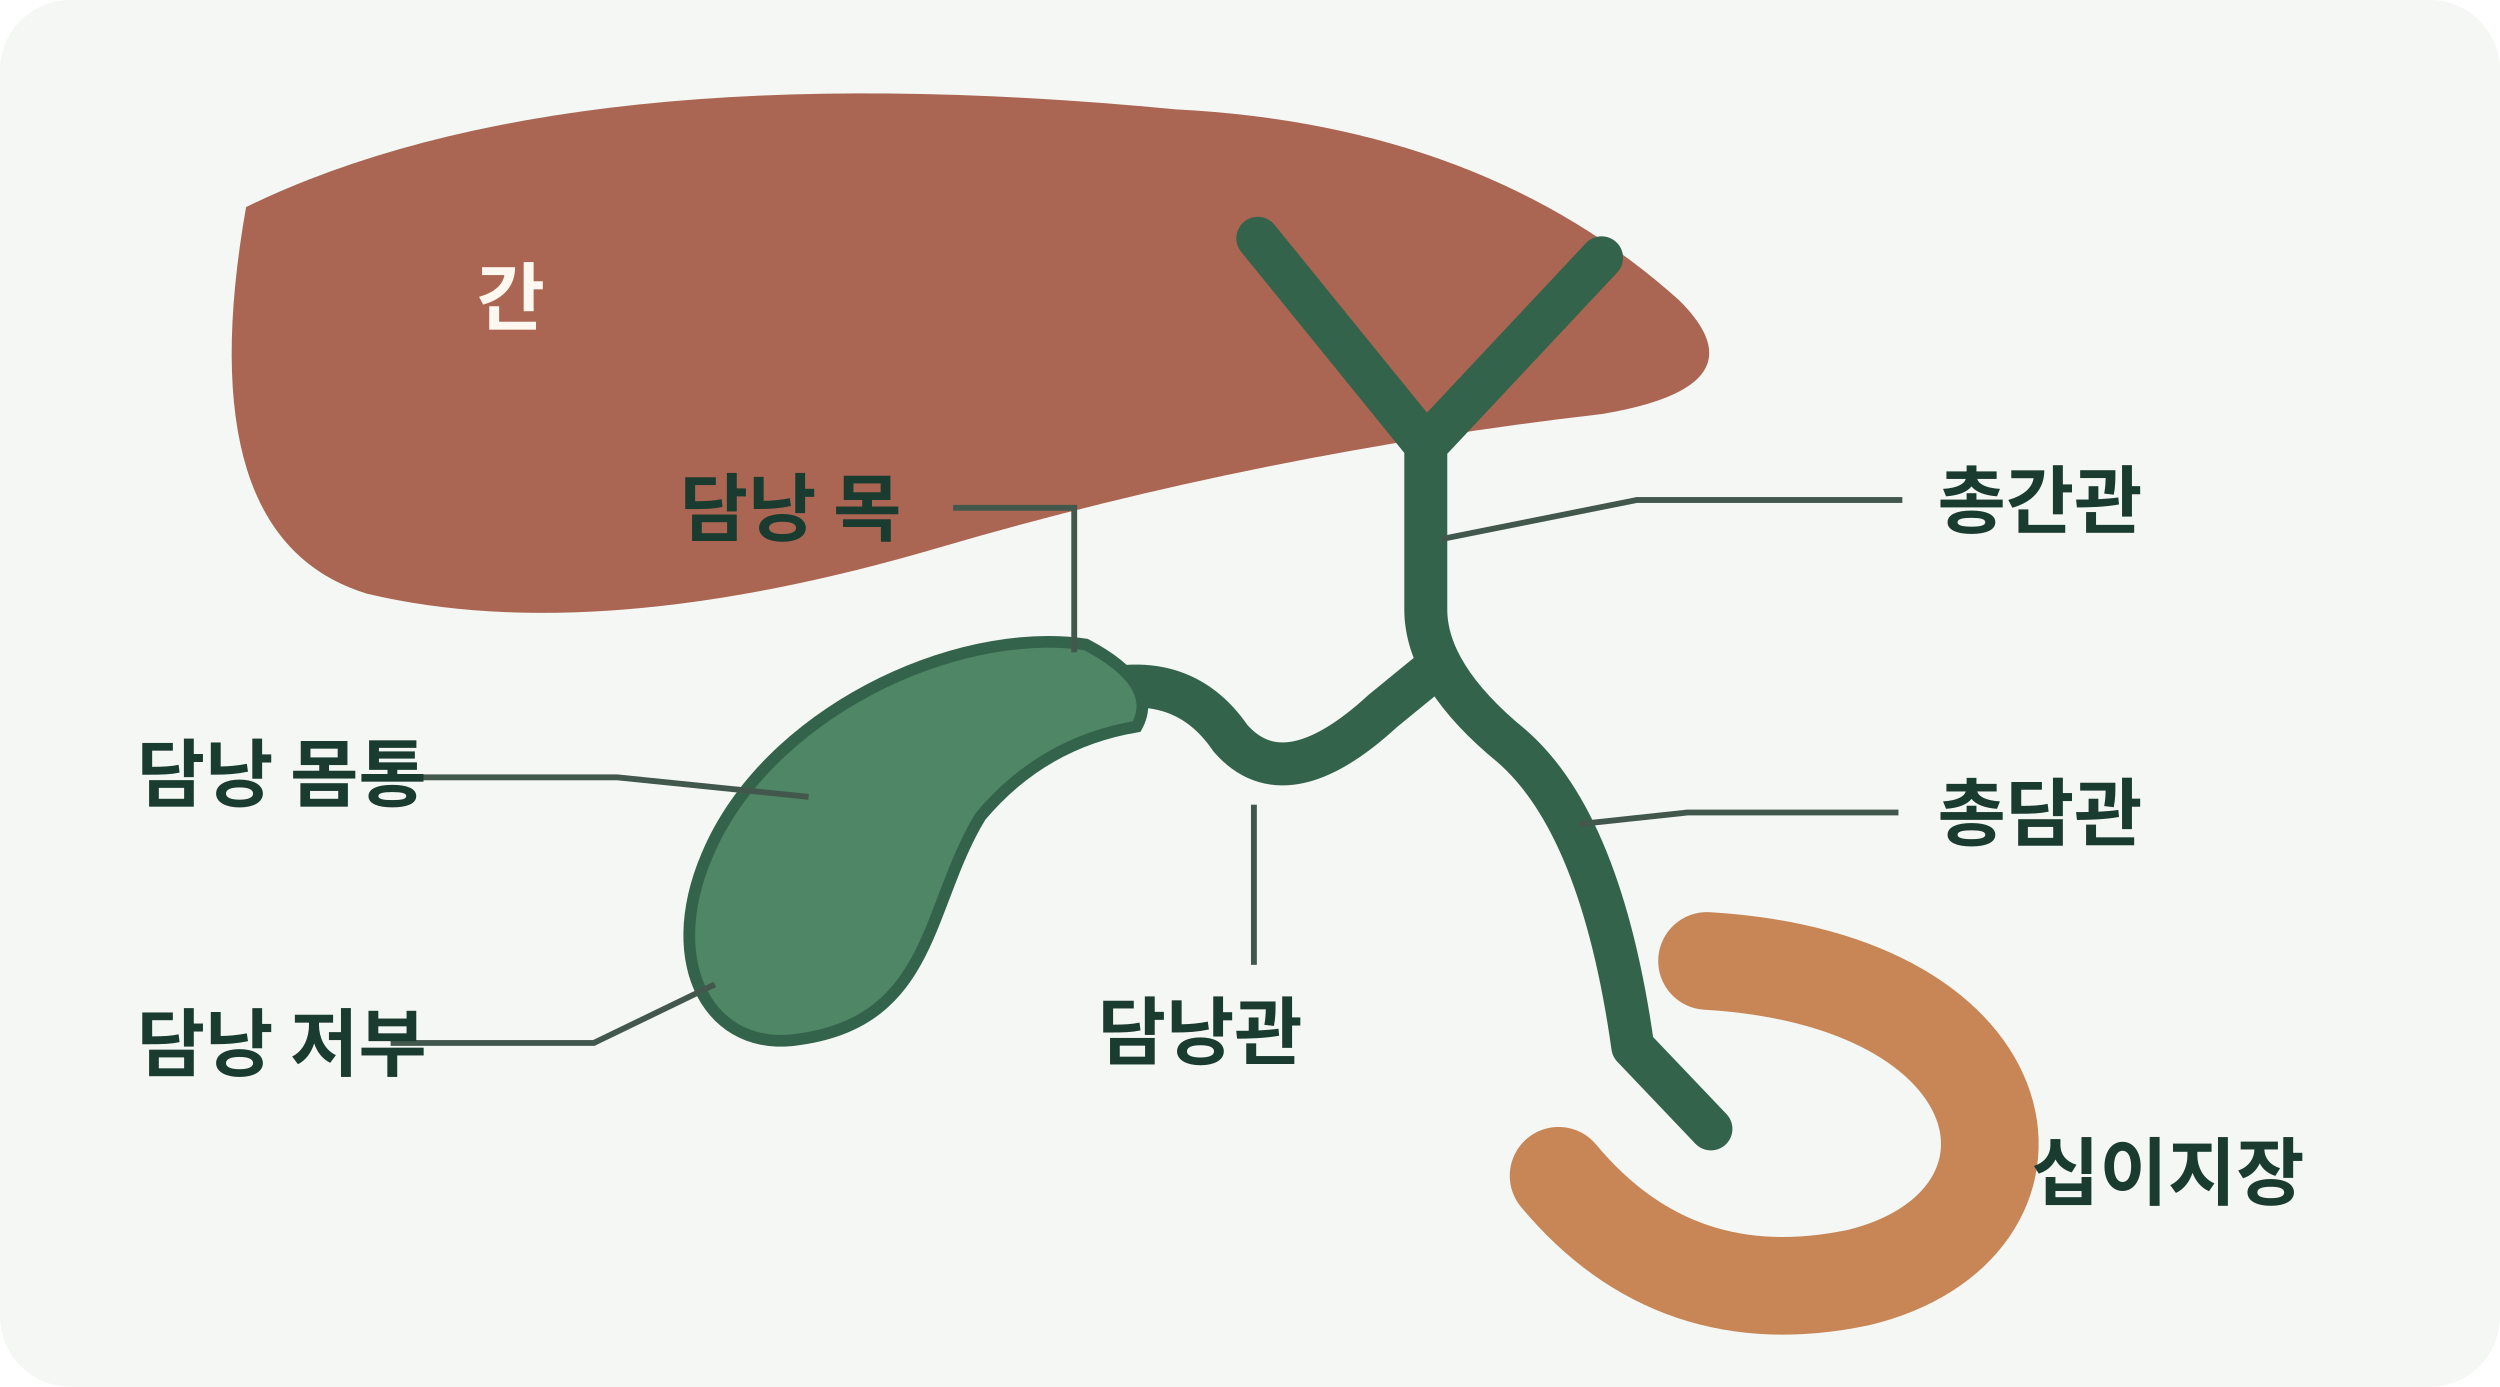
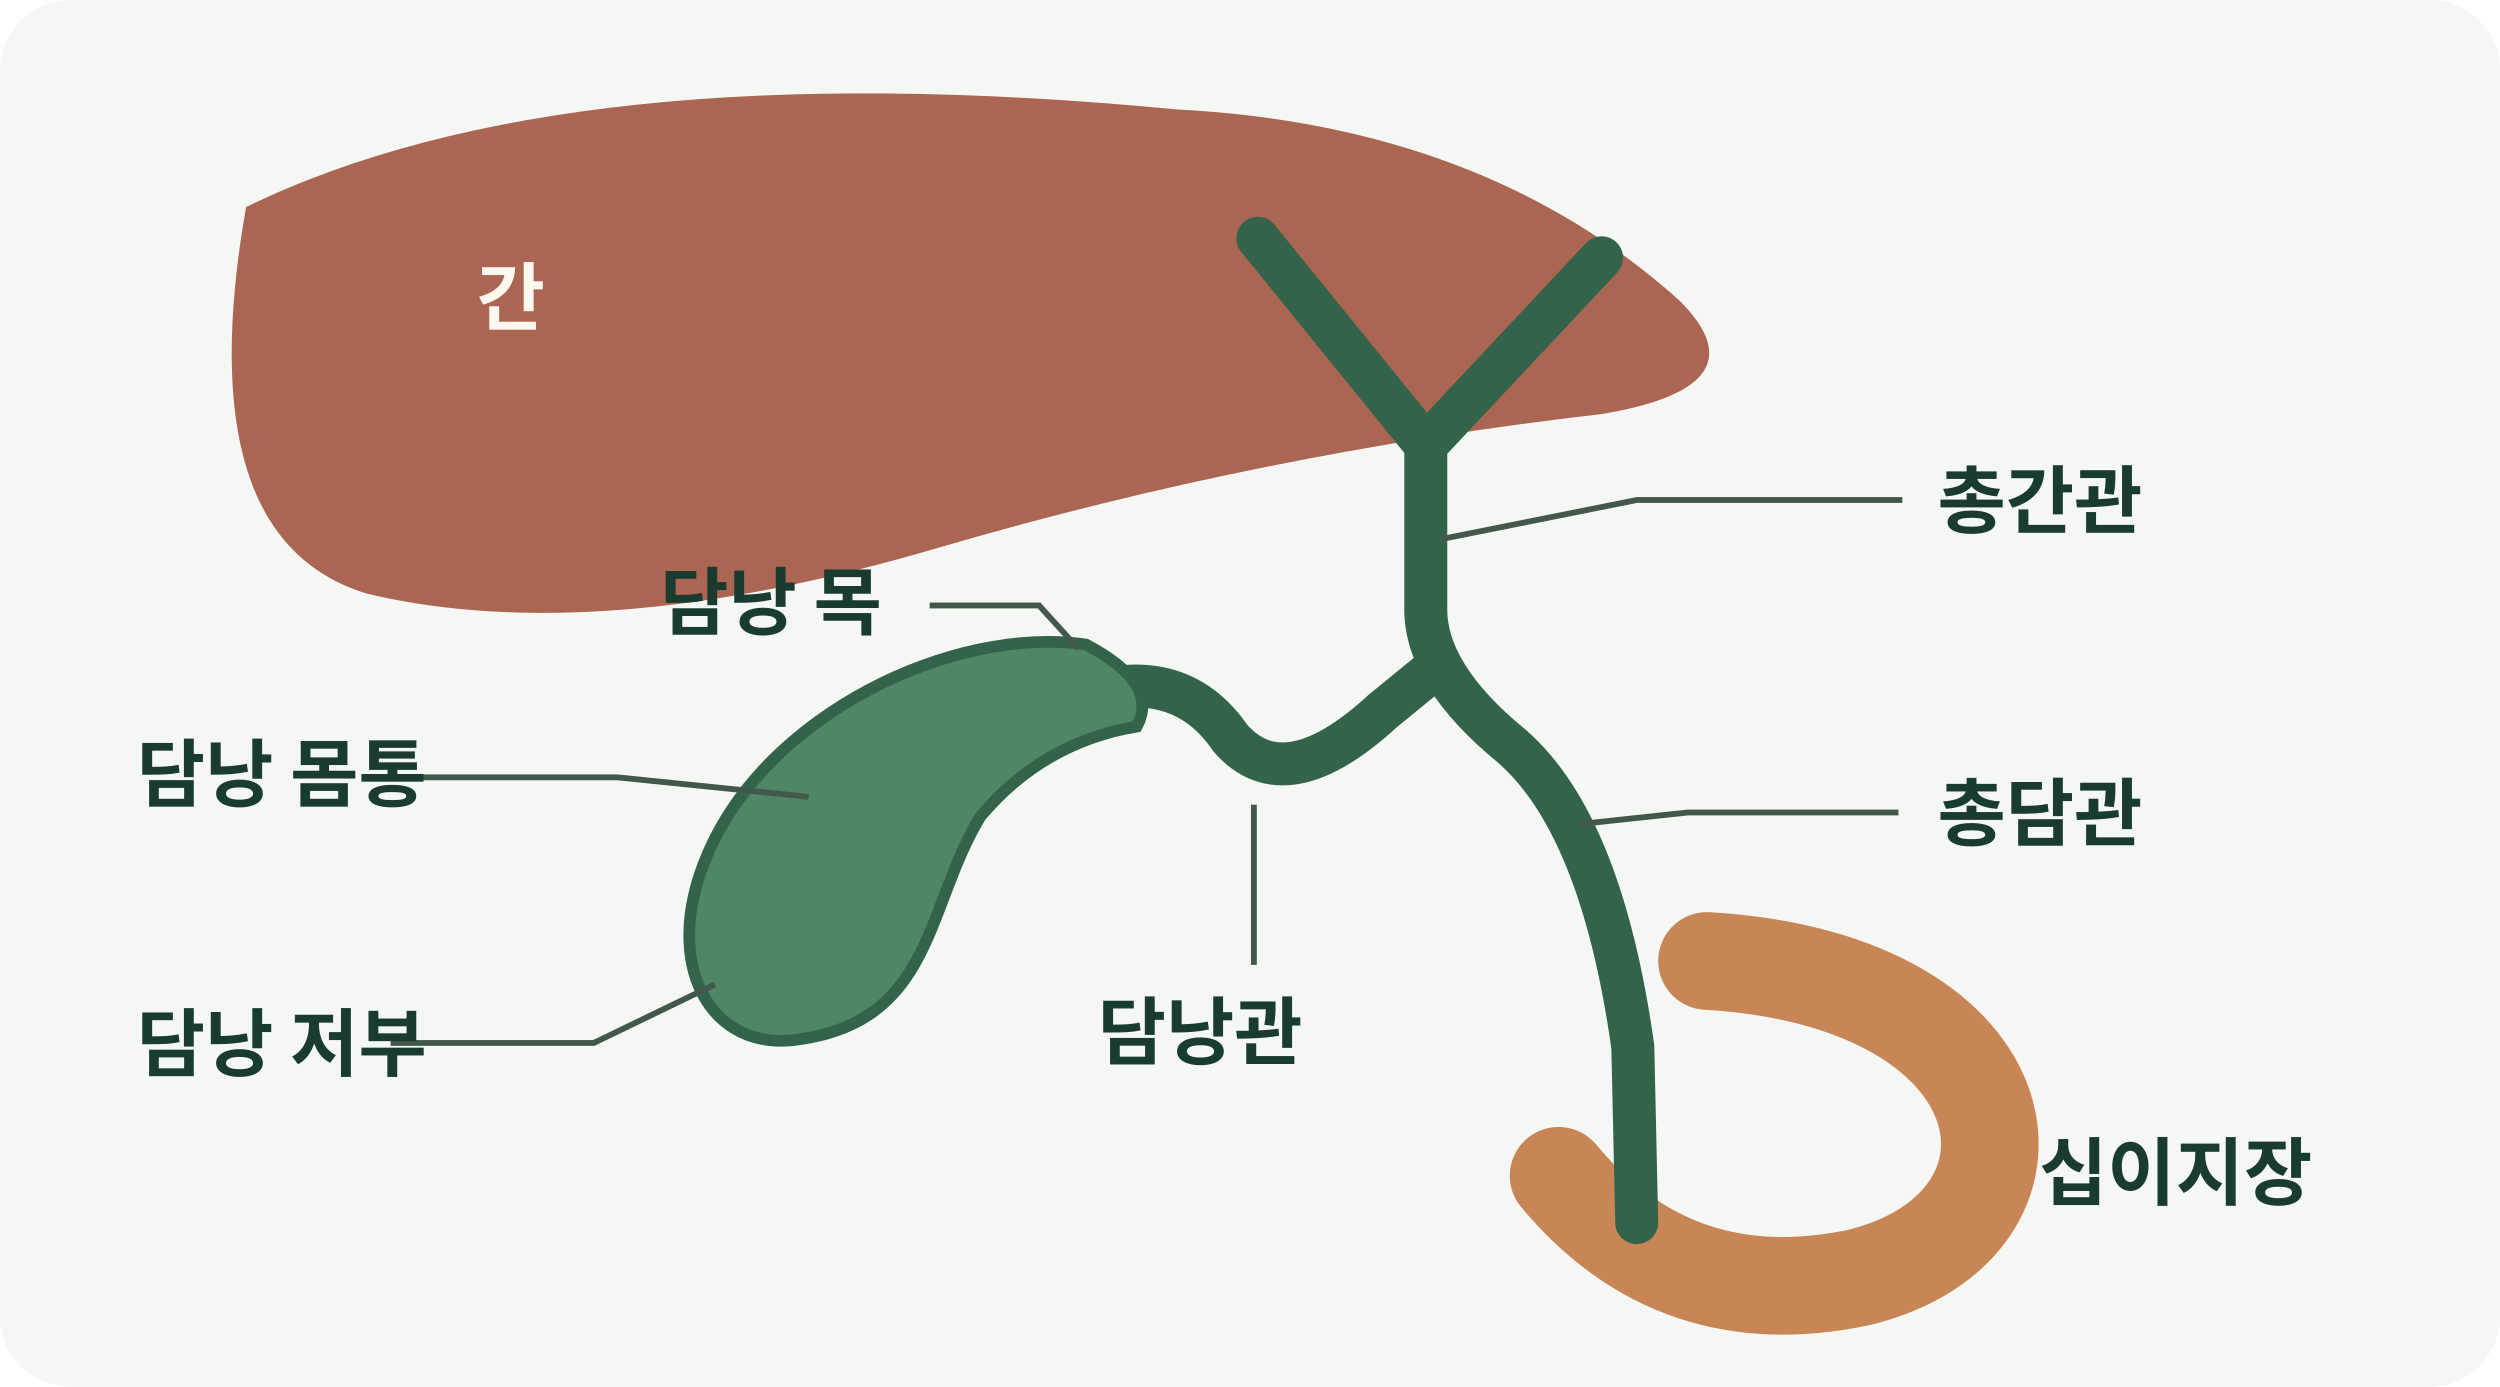
<svg xmlns="http://www.w3.org/2000/svg" viewBox="0 0 640 355" role="img" aria-labelledby="title desc">
  <rect width="640" height="355" rx="18" fill="#f4f7f3" />
  <path d="M63 53 Q145 13 301 28 Q380 32 430 77 Q452 99 410 106 Q323 116 241 140 Q153 166 94 152 Q48 138 63 53Z" fill="#aa6652" />
  <path d="M437 246 C521 251 529 314 476 327 Q429 337 399 301" fill="none" stroke="#c88657" stroke-width="25" stroke-linecap="round" />
-   <path d="M322 61 L365 114 L410 66 M365 114 V156 Q365 173 387 191 Q410 211 418 268 L438 289" fill="none" stroke="#34634b" stroke-width="11" stroke-linecap="round" stroke-linejoin="round" />
+   <path d="M322 61 L365 114 L410 66 M365 114 V156 Q365 173 387 191 Q410 211 418 268 L419 313" fill="none" stroke="#34634b" stroke-width="11" stroke-linecap="round" stroke-linejoin="round" />
  <path d="M277 178 Q302 170 315 189 Q329 205 354 182 L365 173" fill="none" stroke="#34634b" stroke-width="11" stroke-linecap="round" />
  <path d="M278 165 C244 160 196 183 181 219 C169 247 182 270 205 266 C239 261 237 232 251 209 Q267 190 291 186 Q297 175 278 165Z" fill="#4f8665" stroke="#34634b" stroke-width="3" />
  <g stroke="#43584c" stroke-width="1.5" fill="none">
    <path d="M100 199 H158 L207 204 M100 267 H152 L183 252" />
-     <path d="M244 130 H275 V167 M321 247 V206" />
+     <path d="M238 155 H266 L276 166 M321 247 V206" />
    <path d="M487 128 H419 L369 138 M486 208 H432 L404 211" />
  </g>
-   <g fill="#193b30" font-family="sans-serif" font-size="19" font-weight="600">
+   <g fill="#193b30" font-family="Noto Sans CJK KR, Malgun Gothic, Apple SD Gothic Neo, sans-serif" font-size="19" font-weight="600">
    <text x="122" y="83" fill="#fff8f0">간</text>
    <text x="35" y="205">담낭 몸통</text>
    <text x="35" y="274">담낭 저부</text>
-     <text x="174" y="137">담낭 목</text>
+     <text x="169" y="161">담낭 목</text>
    <text x="281" y="271">담낭관</text>
    <text x="496" y="135">총간관</text>
    <text x="496" y="215">총담관</text>
-     <text x="520" y="307">십이지장</text>
+     <text x="522" y="307">십이지장</text>
  </g>
</svg>
